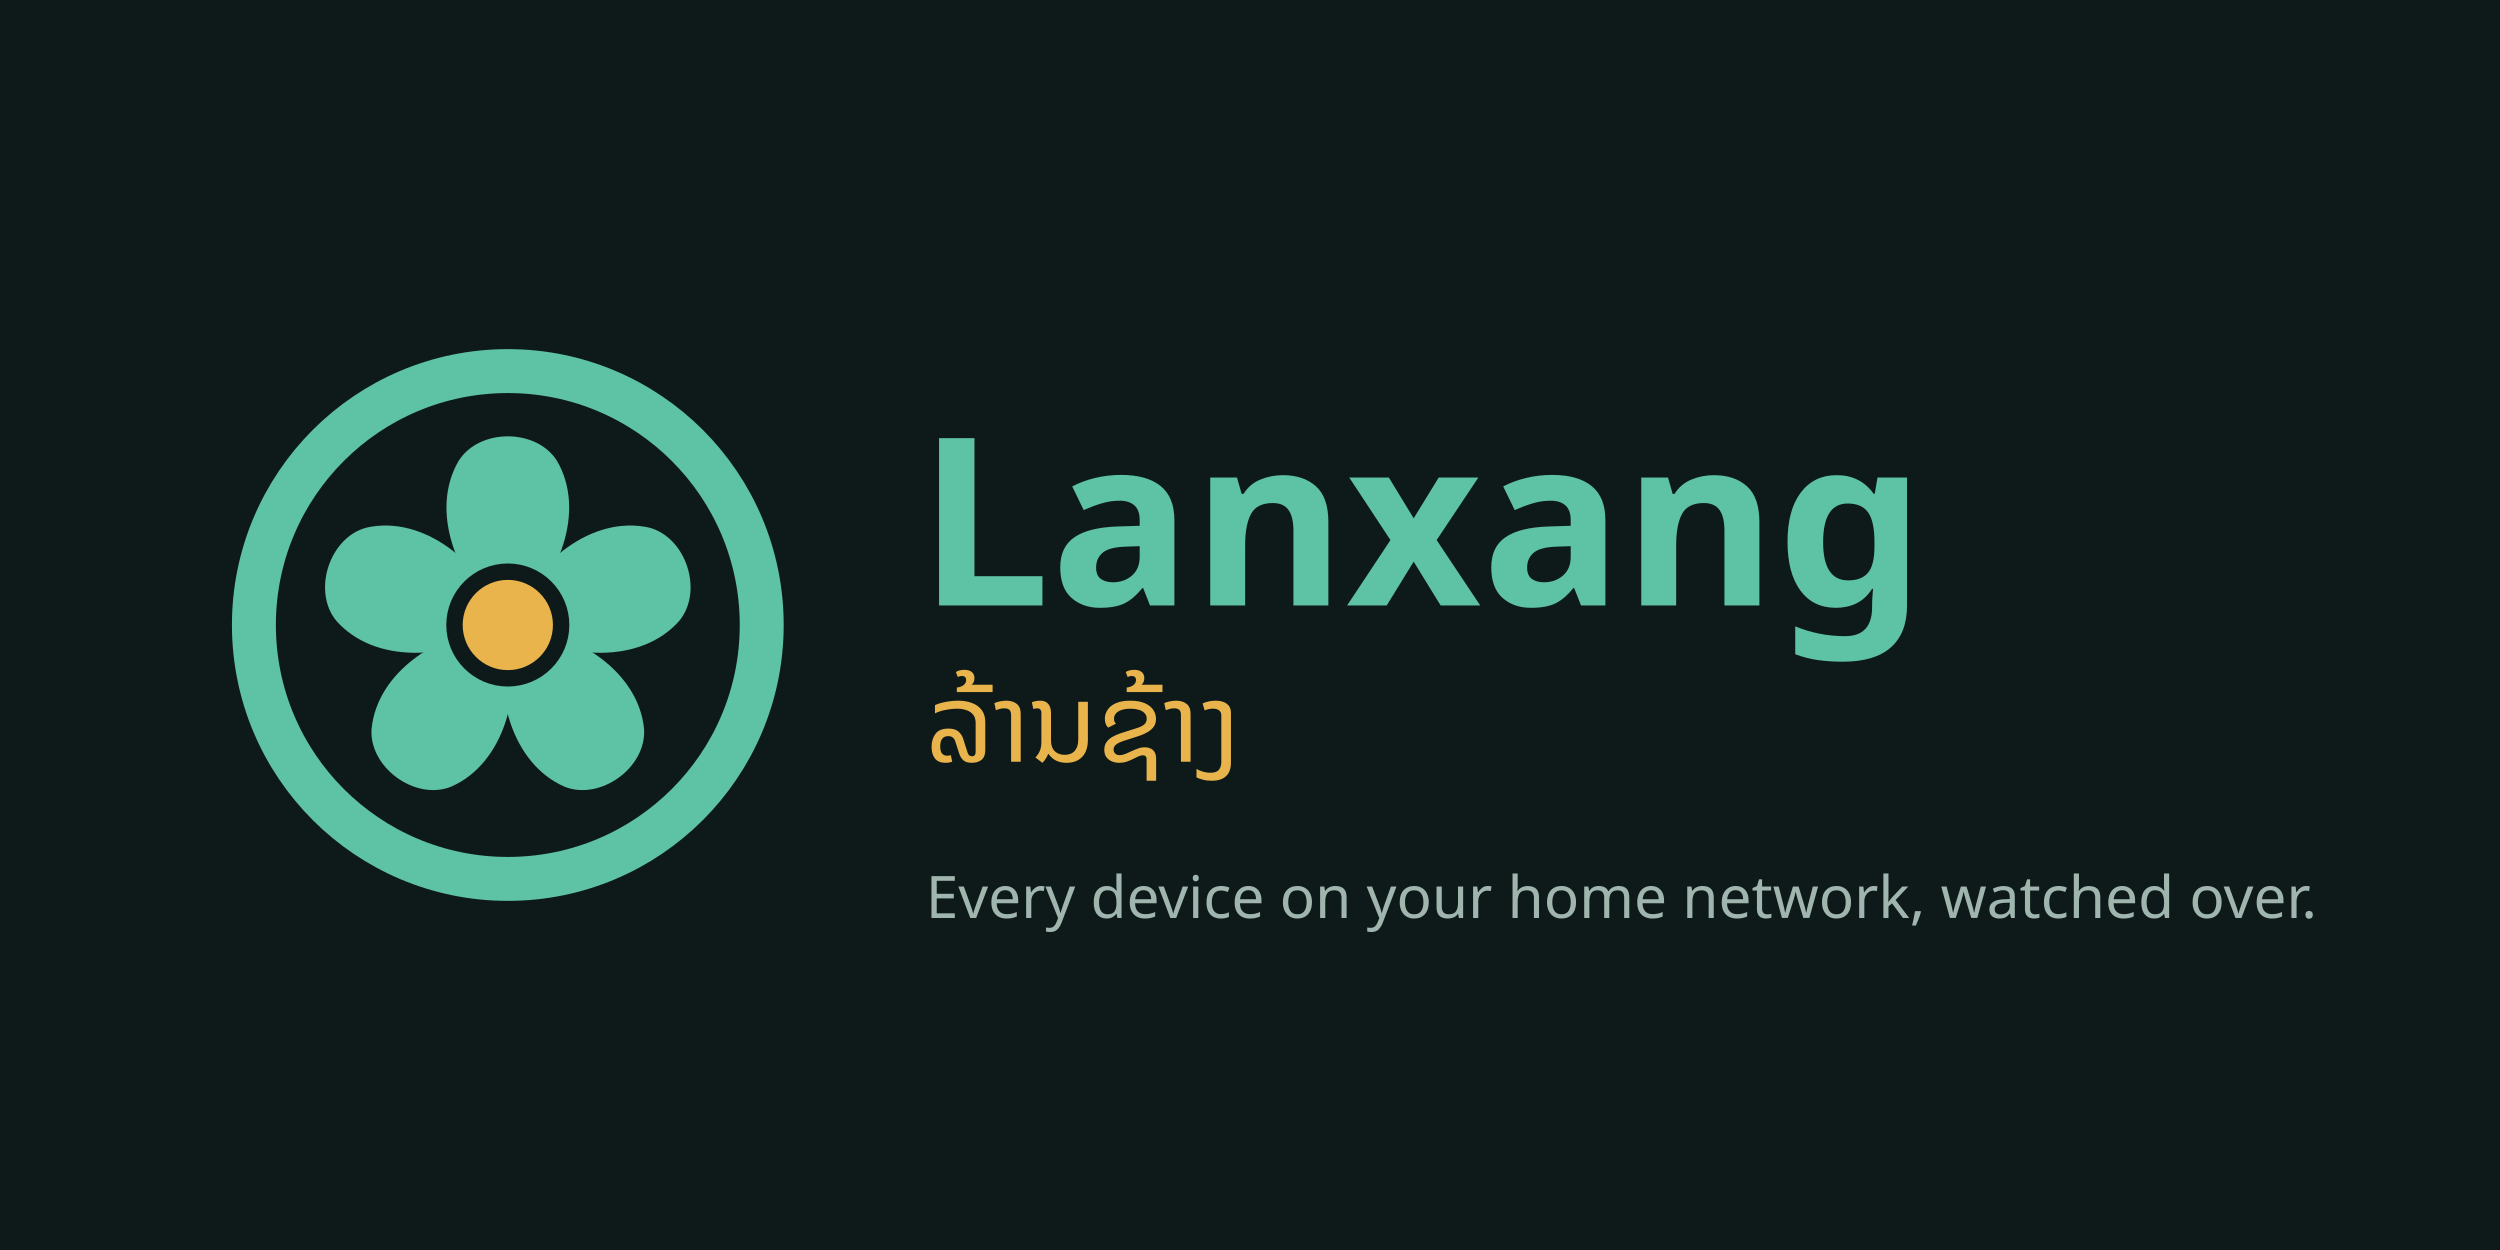
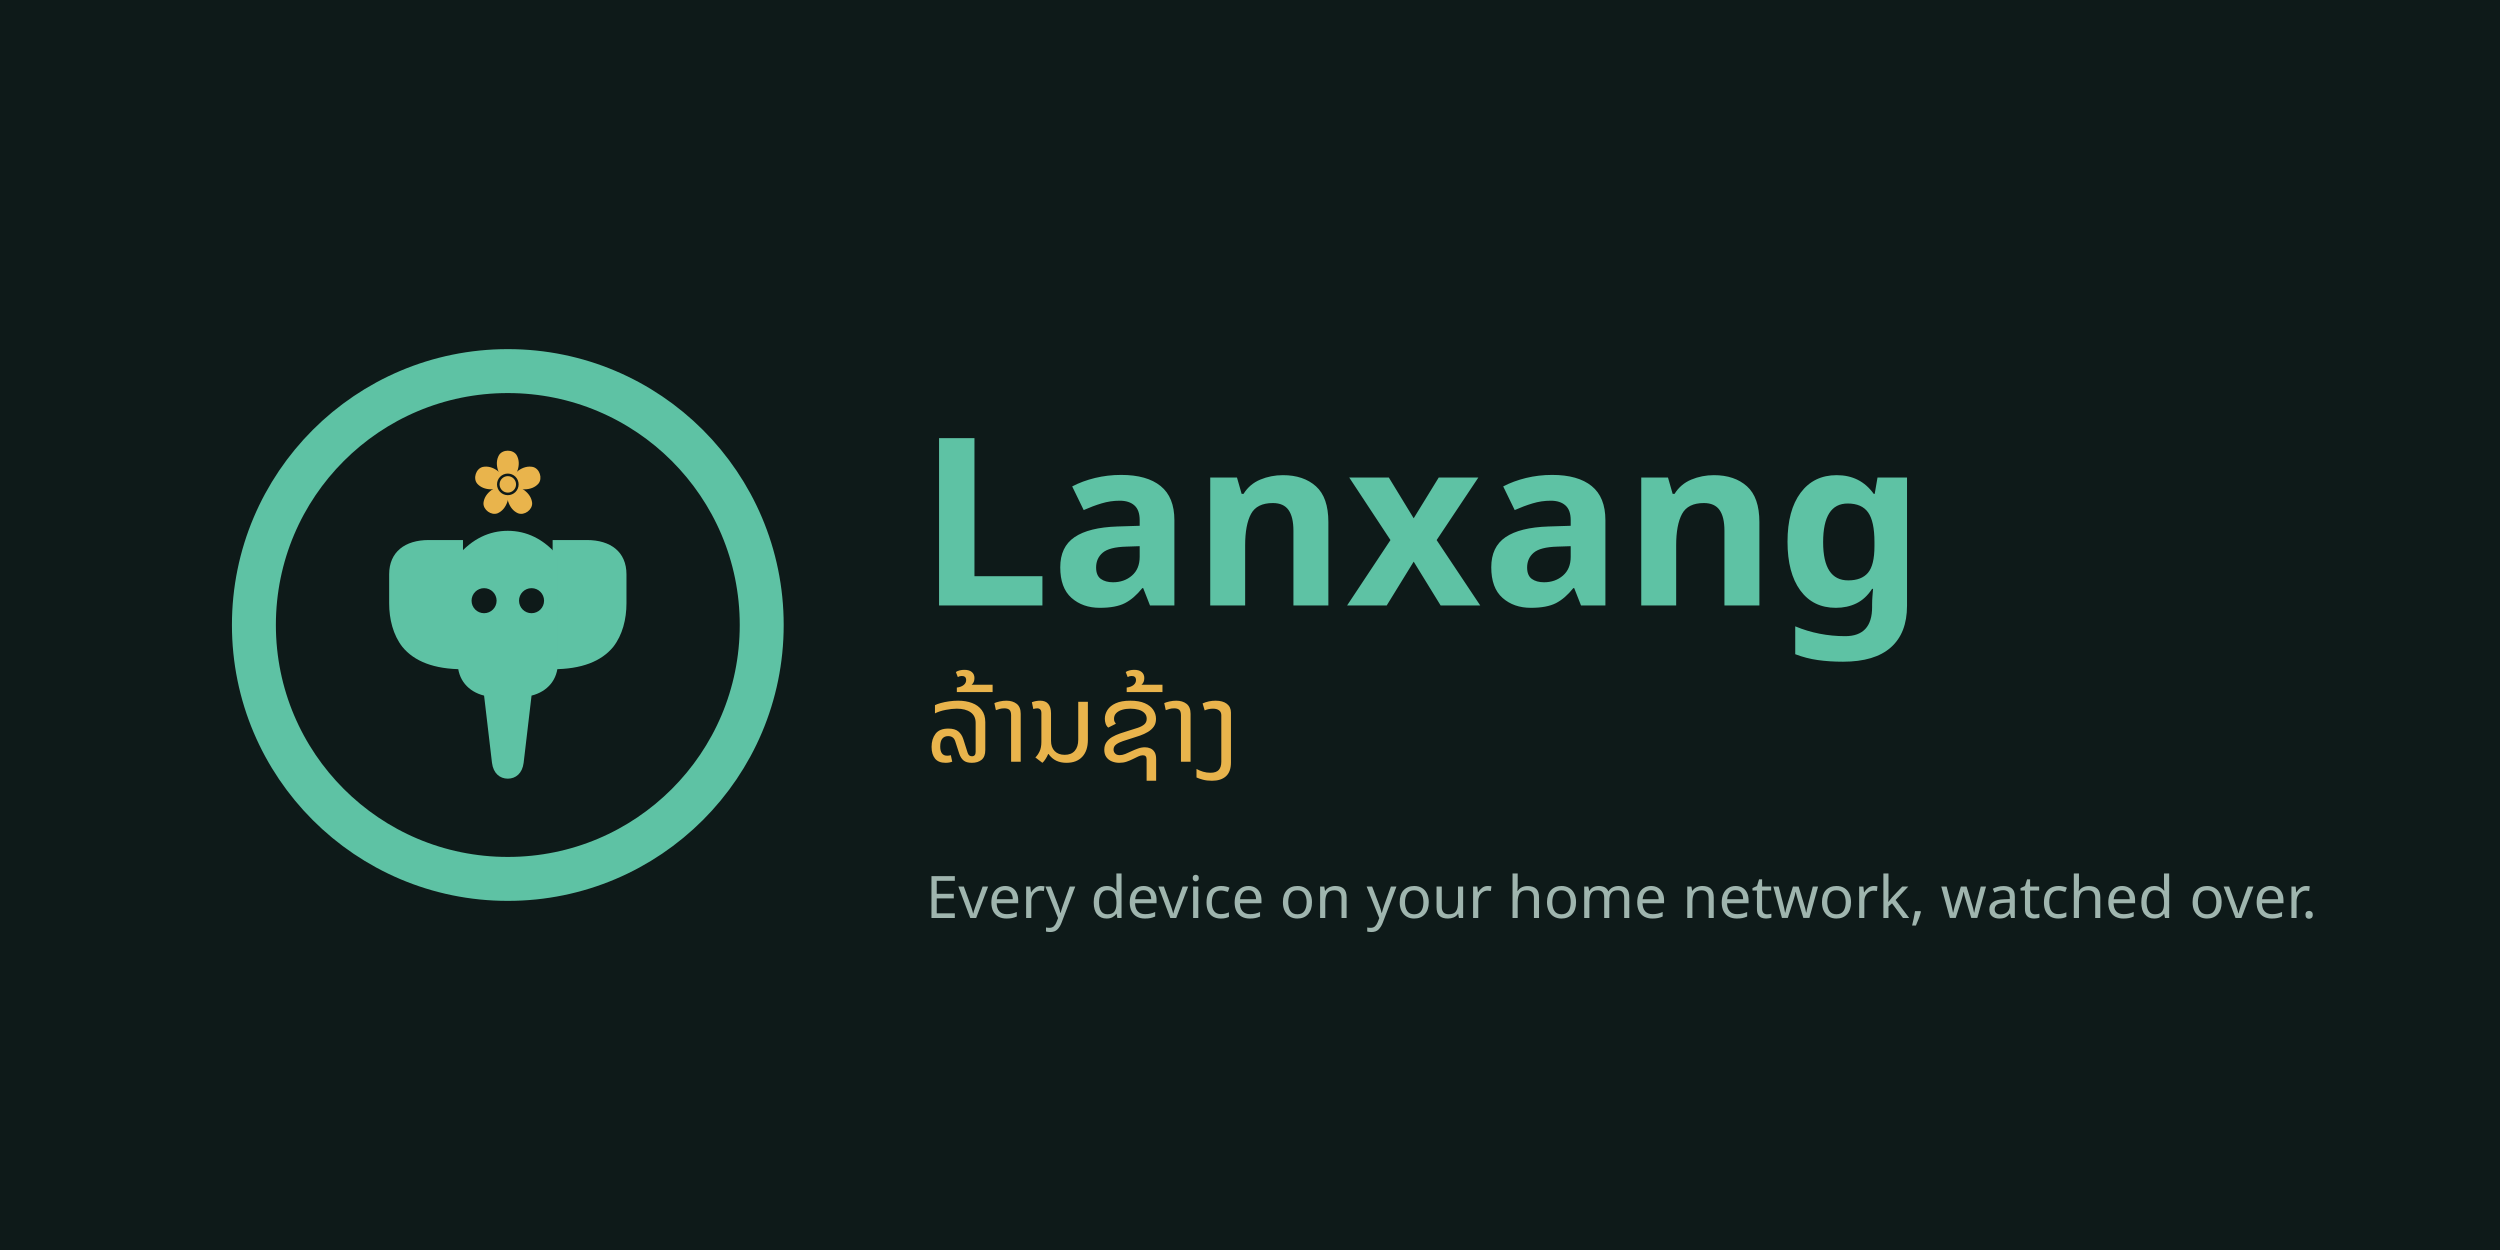
<svg xmlns="http://www.w3.org/2000/svg" viewBox="0 0 1280 640" width="1280" height="640">
  <rect width="1280" height="640" fill="#0e1a19" />
  <g transform="translate(110 170) scale(12.5)">
    <circle cx="12" cy="12" r="10.4" stroke="#5ec2a4" stroke-width="1.8" fill="none" />
-     <g transform="translate(1.92 1.92) scale(.84)">
-       <path d="M12 12C9.4 9.8 8.2 6.4 9.6 4 10.6 2.4 13.4 2.4 14.4 4 15.8 6.4 14.6 9.8 12 12z" fill="#5ec2a4" transform="rotate(0 12 12)" />
-       <path d="M12 12C9.4 9.8 8.2 6.4 9.6 4 10.6 2.4 13.4 2.4 14.4 4 15.8 6.4 14.6 9.8 12 12z" fill="#5ec2a4" transform="rotate(72 12 12)" />
-       <path d="M12 12C9.4 9.8 8.2 6.4 9.6 4 10.6 2.4 13.4 2.4 14.4 4 15.8 6.4 14.6 9.8 12 12z" fill="#5ec2a4" transform="rotate(144 12 12)" />
-       <path d="M12 12C9.4 9.8 8.2 6.4 9.6 4 10.6 2.4 13.4 2.4 14.4 4 15.8 6.4 14.6 9.8 12 12z" fill="#5ec2a4" transform="rotate(216 12 12)" />
-       <path d="M12 12C9.4 9.8 8.2 6.4 9.6 4 10.6 2.4 13.4 2.4 14.4 4 15.8 6.4 14.6 9.8 12 12z" fill="#5ec2a4" transform="rotate(288 12 12)" />
-       <circle cx="12" cy="12" r="2.6" fill="#e9b44c" stroke="#0e1a19" stroke-width=".8" />
+     <g transform="translate(4.8 4.8) scale(.6)">
+       <g transform="translate(1.2 2.6) scale(.9)">
+         <path d="M3 6.6C3 4.9 4.2 4 6 4h2.6v9.8C6.4 13.8 4.9 13.2 4 12.1 3.3 11.2 3 10 3 8.8z" fill="#5ec2a4" />
+         <path d="M21 6.6C21 4.9 19.8 4 18 4h-2.6v9.8c2.2 0 3.7-.6 4.6-1.7.7-.9 1-2.1 1-3.3z" fill="#5ec2a4" />
+         <path d="M8.2 5.2C9.3 3.9 10.6 3.3 12 3.3s2.7.6 3.8 1.9v8.1c0 1.3-.8 2.2-2 2.5l-.6 5.1c-.1.8-.6 1.2-1.2 1.2s-1.1-.4-1.2-1.2l-.6-5.1c-1.2-.3-2-1.2-2-2.5z" fill="#5ec2a4" />
+         <circle cx="10.2" cy="8.6" r=".95" fill="#0e1a19" />
+         <circle cx="13.8" cy="8.6" r=".95" fill="#0e1a19" />
+       </g>
+       <g transform="translate(9 -.6) scale(.25)">
+         <path d="M12 12C9.4 9.8 8.2 6.4 9.6 4 10.6 2.4 13.4 2.4 14.4 4 15.8 6.4 14.6 9.8 12 12z" fill="#e9b44c" transform="rotate(0 12 12)" />
+         <path d="M12 12C9.4 9.8 8.2 6.4 9.6 4 10.6 2.4 13.4 2.4 14.4 4 15.8 6.4 14.6 9.8 12 12z" fill="#e9b44c" transform="rotate(72 12 12)" />
+         <path d="M12 12C9.4 9.8 8.2 6.4 9.6 4 10.6 2.4 13.4 2.4 14.4 4 15.8 6.4 14.6 9.8 12 12z" fill="#e9b44c" transform="rotate(144 12 12)" />
+         <path d="M12 12C9.4 9.8 8.2 6.4 9.6 4 10.6 2.4 13.4 2.4 14.4 4 15.8 6.4 14.6 9.8 12 12z" fill="#e9b44c" transform="rotate(216 12 12)" />
+         <path d="M12 12C9.4 9.8 8.2 6.4 9.6 4 10.6 2.4 13.4 2.4 14.4 4 15.8 6.4 14.6 9.8 12 12z" fill="#e9b44c" transform="rotate(288 12 12)" />
+         <circle cx="12" cy="12" r="2.6" fill="#e9b44c" stroke="#0e1a19" stroke-width=".7" />
+       </g>
    </g>
  </g>
  <text x="470" y="310" font-family="Lexend, sans-serif" font-weight="600" font-size="120" fill="#5ec2a4">Lanxang</text>
  <text x="474" y="390" font-family="Noto Sans Lao, sans-serif" font-weight="500" font-size="56" fill="#e9b44c">ລ້ານຊ້າງ</text>
  <text x="474" y="470" font-family="Lexend, sans-serif" font-weight="400" font-size="30" fill="#9fb5ae">Every device on your home network, watched over.</text>
</svg>
